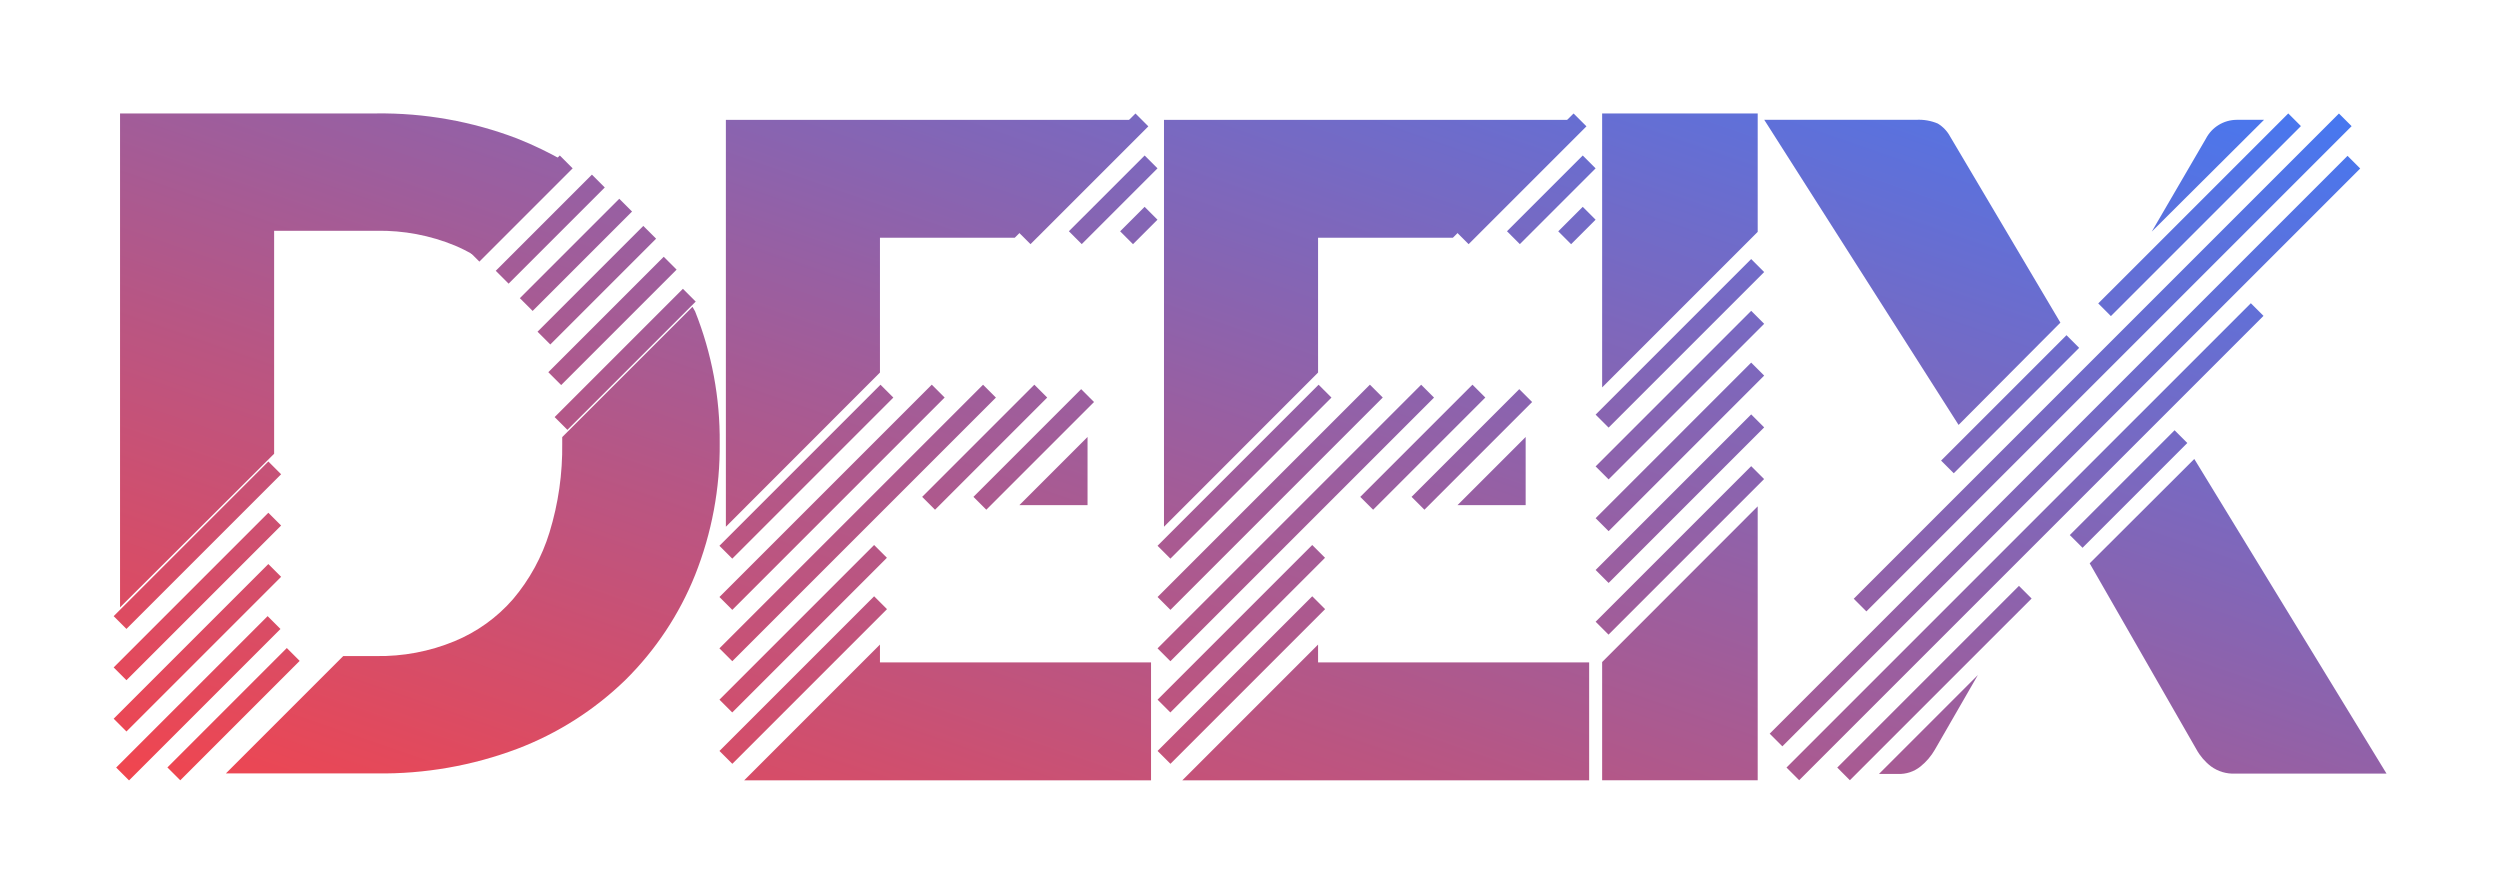
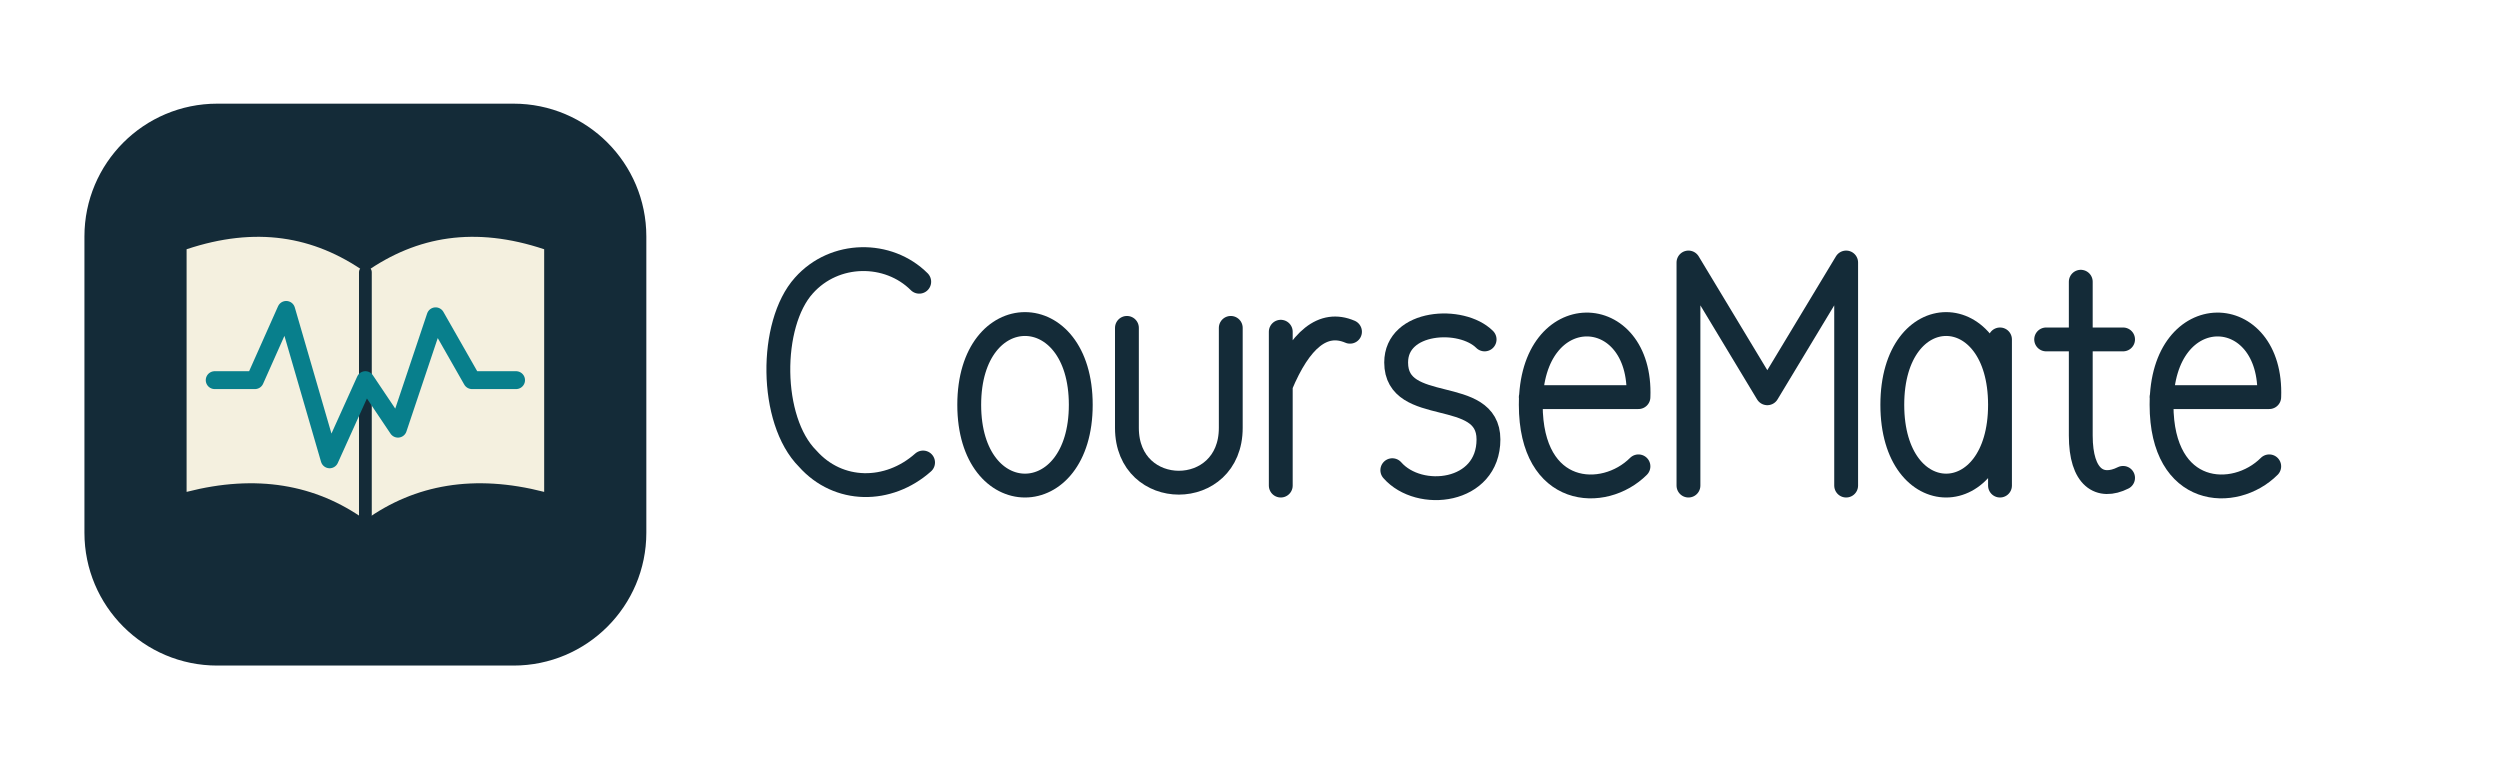
- <svg xmlns="http://www.w3.org/2000/svg" version="1.0" x="0" y="0" width="2400" height="858.117" viewBox="85.655 94.844 168.69 60.315" preserveAspectRatio="xMidYMid meet" color-interpolation-filters="sRGB">
-   <g>
-     <defs>
-       <linearGradient id="92" x1="0%" y1="0%" x2="100%" y2="0%">
-         <stop offset="0%" stop-color="#fa71cd" />
-         <stop offset="100%" stop-color="#9b59b6" />
-       </linearGradient>
-       <linearGradient id="93" x1="0%" y1="0%" x2="100%" y2="0%">
-         <stop offset="0%" stop-color="#f9d423" />
-         <stop offset="100%" stop-color="#f83600" />
-       </linearGradient>
-       <linearGradient id="94" x1="0%" y1="0%" x2="100%" y2="0%">
-         <stop offset="0%" stop-color="#0064d2" />
-         <stop offset="100%" stop-color="#1cb0f6" />
-       </linearGradient>
-       <linearGradient id="95" x1="0%" y1="0%" x2="100%" y2="0%">
-         <stop offset="0%" stop-color="#f00978" />
-         <stop offset="100%" stop-color="#3f51b1" />
-       </linearGradient>
-       <linearGradient id="96" x1="0%" y1="0%" x2="100%" y2="0%">
-         <stop offset="0%" stop-color="#7873f5" />
-         <stop offset="100%" stop-color="#ec77ab" />
-       </linearGradient>
-       <linearGradient id="97" x1="0%" y1="0%" x2="100%" y2="0%">
-         <stop offset="0%" stop-color="#f9d423" />
-         <stop offset="100%" stop-color="#e14fad" />
-       </linearGradient>
-       <linearGradient id="98" x1="0%" y1="0%" x2="100%" y2="0%">
-         <stop offset="0%" stop-color="#009efd" />
-         <stop offset="100%" stop-color="#2af598" />
-       </linearGradient>
-       <linearGradient id="99" x1="0%" y1="0%" x2="100%" y2="0%">
-         <stop offset="0%" stop-color="#ffcc00" />
-         <stop offset="100%" stop-color="#00b140" />
-       </linearGradient>
-       <linearGradient id="100" x1="0%" y1="0%" x2="100%" y2="0%">
-         <stop offset="0%" stop-color="#d51007" />
-         <stop offset="100%" stop-color="#ff8177" />
-       </linearGradient>
-       <linearGradient id="102" x1="0%" y1="0%" x2="100%" y2="0%">
-         <stop offset="0%" stop-color="#a2b6df" />
-         <stop offset="100%" stop-color="#0c3483" />
-       </linearGradient>
-       <linearGradient id="103" x1="0%" y1="0%" x2="100%" y2="0%">
-         <stop offset="0%" stop-color="#7ac5d8" />
-         <stop offset="100%" stop-color="#eea2a2" />
-       </linearGradient>
-       <linearGradient id="104" x1="0%" y1="0%" x2="100%" y2="0%">
-         <stop offset="0%" stop-color="#00ecbc" />
-         <stop offset="100%" stop-color="#007adf" />
-       </linearGradient>
-       <linearGradient id="105" x1="0%" y1="0%" x2="100%" y2="0%">
-         <stop offset="0%" stop-color="#b88746" />
-         <stop offset="100%" stop-color="#fdf5a6" />
-       </linearGradient>
-     </defs>
-     <g fill="#341b14" class="iconlettersvg-g iconlettersvg" transform="translate(93.30875,102.4981)">
-       <g mask="url(#032471e8-459a-4c7d-9d8b-7a8f16d9990f)">
-         <g class="tp-name">
-           <g transform="scale(1)">
-             <g transform="translate(0, 0)">
-               <g class="name-imagesvg">
-                 <g>
-                   <rect fill="#341b14" fill-opacity="0" stroke-width="2" x="0" y="0" width="40.888" height="45" class="image-rect" />
-                   <svg x="0" y="0" width="40.888" height="45" filtersec="colorsb5484998022" class="image-svg-svg primary" style="overflow: visible;">
-                     <svg viewBox="0 0 51.61 56.83">
-                       <path fill="#000000" d="M4.585 55.73L14.76 45.555l1.096 1.096L5.681 56.826zM.22 55.741l12.905-12.904 1.096 1.096L1.316 56.837zM.006 51.579l13.18-13.18 1.09 1.088-13.181 13.18zM.006 47.209l13.18-13.18 1.089 1.088-13.18 13.18zM.006 42.839l13.18-13.18 1.089 1.088-13.18 13.18zM37.583 25.875l10.932-10.931 1.09 1.089-10.933 10.931zM37.045 22.05l9.836-9.836 1.096 1.096-9.836 9.836zM36.125 18.6l9.015-9.015 1.09 1.089-9.016 9.015zM34.62 15.742l8.472-8.471L44.18 8.36l-8.471 8.47zM32.565 13.41l8.195-8.195 1.096 1.096-8.195 8.195zM30.075 11.531l7.948-7.948 1.096 1.096-7.948 7.948z" />
-                       <path d="M49.33 16.48l-11.1 11.1v.54a24.67 24.67 0 0 1-1.08 7.57 16.14 16.14 0 0 1-3.11 5.7 13.38 13.38 0 0 1-5 3.59 16.75 16.75 0 0 1-6.68 1.26h-2.79l-10 10h12.84a32.72 32.72 0 0 0 12-2.1 27 27 0 0 0 9.21-5.87 26.38 26.38 0 0 0 5.93-8.93 29.58 29.58 0 0 0 2.1-11.26 29.48 29.48 0 0 0-2.1-11.22z" fill="#000000" />
-                       <path d="M13.68 10h8.73a16.75 16.75 0 0 1 6.68 1.26 13.12 13.12 0 0 1 1.5.75l7.91-7.88a31 31 0 0 0-4.13-2A32.51 32.51 0 0 0 22.41 0H.55v42.09L13.68 29z" fill="#000000" />
-                     </svg>
-                   </svg>
-                 </g>
-               </g>
-             </g>
-             <g transform="translate(40.88835, 0)">
-               <g class="name-imagesvg">
-                 <g>
-                   <rect fill="#341b14" fill-opacity="0" stroke-width="2" x="0" y="0" width="29.562" height="45" class="image-rect" />
-                   <svg x="0" y="0" width="29.562" height="45" filtersec="colorsb4051642548" class="image-svg-svg primary" style="overflow: visible;">
-                     <svg viewBox="0 0 37.33 56.83">
-                       <path fill="#000000" d="M13.68 10.59h11.49L35.22.55H.55v34.67l13.13-13.14V10.59zM34.147 10.046l2.086-2.086 1.096 1.096-2.086 2.086zM29.779 10.04l6.456-6.455L37.33 4.68l-6.456 6.456z" />
-                       <path fill="#000000" d="M25.413 10.045L35.453.005 36.55 1.1 26.509 11.14z" />
-                       <path fill="#000000" d="M31.37 33.38v-5.81l-5.81 5.81h5.81zM13.68 45.26L2.11 56.83h34.67V46.78h-23.1v-1.52z" />
-                       <path fill="#000000" d="M21.647 32.673l9.178-9.178 1.096 1.096-9.178 9.178zM.003 54.326l13.18-13.18 1.097 1.096L1.1 55.422zM17.276 32.675l9.56-9.56 1.096 1.096-9.56 9.56zM.003 49.956l13.18-13.18 1.09 1.089-13.181 13.18zM0 45.583l22.465-22.465 1.096 1.096L1.096 46.679zM.002 41.208l18.095-18.095 1.096 1.096L1.098 42.304zM0 36.843l13.725-13.725 1.096 1.096L1.096 37.939z" />
-                     </svg>
-                   </svg>
-                 </g>
-               </g>
-             </g>
-             <g transform="translate(70.45048, 0)">
-               <g class="name-imagesvg">
-                 <g>
-                   <rect fill="#341b14" fill-opacity="0" stroke-width="2" x="0" y="0" width="29.562" height="45" class="image-rect" />
-                   <svg x="0" y="0" width="29.562" height="45" filtersec="colorsb6460649079" class="image-svg-svg primary" style="overflow: visible;">
-                     <svg viewBox="0 0 37.33 56.83">
-                       <path fill="#000000" d="M13.68 10.59h11.49L35.22.55H.55v34.67l13.13-13.14V10.59zM34.147 10.046l2.086-2.086 1.096 1.096-2.086 2.086zM29.779 10.04l6.456-6.455L37.33 4.68l-6.456 6.456z" />
-                       <path fill="#000000" d="M25.413 10.045L35.453.005 36.55 1.1 26.509 11.14z" />
-                       <path fill="#000000" d="M31.37 33.38v-5.81l-5.81 5.81h5.81zM13.68 45.26L2.11 56.83h34.67V46.78h-23.1v-1.52z" />
-                       <path fill="#000000" d="M21.647 32.673l9.178-9.178 1.096 1.096-9.178 9.178zM.003 54.326l13.18-13.18 1.097 1.096L1.1 55.422zM17.276 32.675l9.56-9.56 1.096 1.096-9.56 9.56zM.003 49.956l13.18-13.18 1.09 1.089-13.181 13.18zM0 45.583l22.465-22.465 1.096 1.096L1.096 46.679zM.002 41.208l18.095-18.095 1.096 1.096L1.098 42.304zM0 36.843l13.725-13.725 1.096 1.096L1.096 37.939z" />
-                     </svg>
-                   </svg>
-                 </g>
-               </g>
-             </g>
-             <g transform="translate(100.0126, 0)">
-               <g class="name-imagesvg">
-                 <g>
-                   <rect fill="#341b14" fill-opacity="0" stroke-width="2" x="0" y="0" width="11.376" height="45" class="image-rect" />
-                   <svg x="0" y="0" width="11.376" height="45" filtersec="colorsb4521508456" class="image-svg-svg primary" style="overflow: visible;">
-                     <svg viewBox="0 0 14.23 56.28">
-                       <path fill="#000000" d="M13.68 0H.55v23.12L13.68 9.99V0zM0 42.898l13.13-13.13 1.09 1.088L1.087 43.987zM0 38.528l13.13-13.131 1.096 1.096-13.13 13.131zM0 34.158l13.13-13.131 1.096 1.096-13.13 13.13zM-.001 29.788L13.13 16.657l1.096 1.096-13.131 13.13zM-.001 25.418L13.13 12.287l1.096 1.096-13.131 13.13z" />
-                       <path fill="#000000" d="M.55 46.3v9.98h13.13V33.16L.55 46.3z" />
-                     </svg>
-                   </svg>
-                 </g>
-               </g>
-             </g>
-             <g transform="translate(111.3883, 0)">
-               <g class="name-imagesvg">
-                 <g>
-                   <rect fill="#341b14" fill-opacity="0" stroke-width="2" x="0" y="0" width="41.994" height="45" class="image-rect" />
-                   <svg x="0" y="0" width="41.994" height="45" filtersec="colorsb9194720627" class="image-svg-svg primary" style="overflow: visible;">
-                     <svg viewBox="0 0 53.54 57.38">
-                       <path d="M11.51 56.83a2.9 2.9 0 0 0 1.93-.64 5.15 5.15 0 0 0 1.24-1.45l3.7-6.42-8.51 8.51zM16 2A2.92 2.92 0 0 0 14.93.87a4.19 4.19 0 0 0-1.87-.32H0L16.72 26.8l8.76-8.8zM40.64.55A3 3 0 0 0 38 2.17l-4.66 8L43 .55z" fill="#000000" />
-                       <path d="M28 38.71l9.18 16a4.66 4.66 0 0 0 1.26 1.47 3.24 3.24 0 0 0 2.06.62h13.04L37 29.73z" fill="#000000" />
-                       <path fill="#000000" d="M26.289 36.276l9.015-9.016 1.096 1.096-9.015 9.016zM6.28 56.282l15.633-15.634 1.09 1.09L7.367 57.37zM1.914 56.28l39.952-39.95 1.089 1.088L3.003 57.37zM.468 53.366L50.185 3.649l1.089 1.09L1.557 54.454zM7.699 41.755L49.446.007l1.09 1.089L8.787 42.844zM28.736 16.347L45.084 0l1.089 1.09-16.348 16.347zM15.214 29.87l10.79-10.79 1.09 1.089-10.79 10.79z" />
-                     </svg>
-                   </svg>
-                 </g>
-               </g>
-             </g>
-           </g>
-         </g>
-         <rect v-gra="id" width="165.383" height="57.007" transform="translate(-6, -6)" style="pointer-events:none;" fill="url(#2ea82bd8-1423-4233-9d4e-5ecefab09b99)" />
-       </g>
-     </g>
-     <defs v-gra="od">
-       <filter id="9cbc2a04-119d-4010-b2b7-88c764d0d628" filterUnits="userSpaceOnUse">
-         <feColorMatrix type="matrix" values="0 0 0 0 0.996  0 0 0 0 0.996  0 0 0 0 0.996  0 0 0 1 0" />
-       </filter>
-       <linearGradient x1="0" y1="1" x2="1" y2="0" id="2ea82bd8-1423-4233-9d4e-5ecefab09b99">
-         <stop offset="0%" stop-color="#ff4040" />
-         <stop offset="100%" stop-color="#367bff" />
-       </linearGradient>
-       <filter id="42443b3f1de60f6b6fd3b6a9844b4764" filterUnits="objectBoundingBox">
-         <feColorMatrix type="matrix" values="0 0 0 0 0.996  0 0 0 0 0.996  0 0 0 0 0.996  0 0 0 1 0" />
-       </filter>
-     </defs>
-     <mask v-gra="im" id="032471e8-459a-4c7d-9d8b-7a8f16d9990f">
-       <g filter="url(#9cbc2a04-119d-4010-b2b7-88c764d0d628)">
-         <g class="tp-name">
-           <g transform="scale(1)">
-             <g transform="translate(0, 0)">
-               <g class="name-imagesvg">
-                 <g>
-                   <rect fill="#341b14" fill-opacity="0" stroke-width="2" x="0" y="0" width="40.888" height="45" class="image-rect" />
-                   <svg x="0" y="0" width="40.888" height="45" filtersec="colorsb5484998022" class="image-svg-svg primary" style="overflow: visible;">
-                     <svg viewBox="0 0 51.61 56.83">
-                       <path fill="#000000" d="M4.585 55.73L14.76 45.555l1.096 1.096L5.681 56.826zM.22 55.741l12.905-12.904 1.096 1.096L1.316 56.837zM.006 51.579l13.18-13.18 1.09 1.088-13.181 13.18zM.006 47.209l13.18-13.18 1.089 1.088-13.18 13.18zM.006 42.839l13.18-13.18 1.089 1.088-13.18 13.18zM37.583 25.875l10.932-10.931 1.09 1.089-10.933 10.931zM37.045 22.05l9.836-9.836 1.096 1.096-9.836 9.836zM36.125 18.6l9.015-9.015 1.09 1.089-9.016 9.015zM34.62 15.742l8.472-8.471L44.18 8.36l-8.471 8.47zM32.565 13.41l8.195-8.195 1.096 1.096-8.195 8.195zM30.075 11.531l7.948-7.948 1.096 1.096-7.948 7.948z" />
-                       <path d="M49.33 16.48l-11.1 11.1v.54a24.67 24.67 0 0 1-1.08 7.57 16.14 16.14 0 0 1-3.11 5.7 13.38 13.38 0 0 1-5 3.59 16.75 16.75 0 0 1-6.68 1.26h-2.79l-10 10h12.84a32.72 32.72 0 0 0 12-2.1 27 27 0 0 0 9.21-5.87 26.38 26.38 0 0 0 5.93-8.93 29.58 29.58 0 0 0 2.1-11.26 29.48 29.48 0 0 0-2.1-11.22z" fill="#000000" />
-                       <path d="M13.68 10h8.73a16.75 16.75 0 0 1 6.68 1.26 13.12 13.12 0 0 1 1.5.75l7.91-7.88a31 31 0 0 0-4.13-2A32.51 32.51 0 0 0 22.41 0H.55v42.09L13.68 29z" fill="#000000" />
-                     </svg>
-                   </svg>
-                 </g>
-               </g>
-             </g>
-             <g transform="translate(40.88835, 0)">
-               <g class="name-imagesvg">
-                 <g>
-                   <rect fill="#341b14" fill-opacity="0" stroke-width="2" x="0" y="0" width="29.562" height="45" class="image-rect" />
-                   <svg x="0" y="0" width="29.562" height="45" filtersec="colorsb4051642548" class="image-svg-svg primary" style="overflow: visible;">
-                     <svg viewBox="0 0 37.33 56.83">
-                       <path fill="#000000" d="M13.68 10.59h11.49L35.22.55H.55v34.67l13.13-13.14V10.59zM34.147 10.046l2.086-2.086 1.096 1.096-2.086 2.086zM29.779 10.04l6.456-6.455L37.33 4.68l-6.456 6.456z" />
-                       <path fill="#000000" d="M25.413 10.045L35.453.005 36.55 1.1 26.509 11.14z" />
-                       <path fill="#000000" d="M31.37 33.38v-5.81l-5.81 5.81h5.81zM13.68 45.26L2.11 56.83h34.67V46.78h-23.1v-1.52z" />
-                       <path fill="#000000" d="M21.647 32.673l9.178-9.178 1.096 1.096-9.178 9.178zM.003 54.326l13.18-13.18 1.097 1.096L1.1 55.422zM17.276 32.675l9.56-9.56 1.096 1.096-9.56 9.56zM.003 49.956l13.18-13.18 1.09 1.089-13.181 13.18zM0 45.583l22.465-22.465 1.096 1.096L1.096 46.679zM.002 41.208l18.095-18.095 1.096 1.096L1.098 42.304zM0 36.843l13.725-13.725 1.096 1.096L1.096 37.939z" />
-                     </svg>
-                   </svg>
-                 </g>
-               </g>
-             </g>
-             <g transform="translate(70.45048, 0)">
-               <g class="name-imagesvg">
-                 <g>
-                   <rect fill="#341b14" fill-opacity="0" stroke-width="2" x="0" y="0" width="29.562" height="45" class="image-rect" />
-                   <svg x="0" y="0" width="29.562" height="45" filtersec="colorsb6460649079" class="image-svg-svg primary" style="overflow: visible;">
-                     <svg viewBox="0 0 37.33 56.83">
-                       <path fill="#000000" d="M13.68 10.59h11.49L35.22.55H.55v34.67l13.13-13.14V10.59zM34.147 10.046l2.086-2.086 1.096 1.096-2.086 2.086zM29.779 10.04l6.456-6.455L37.33 4.68l-6.456 6.456z" />
-                       <path fill="#000000" d="M25.413 10.045L35.453.005 36.55 1.1 26.509 11.14z" />
-                       <path fill="#000000" d="M31.37 33.38v-5.81l-5.81 5.81h5.81zM13.68 45.26L2.11 56.83h34.67V46.78h-23.1v-1.52z" />
-                       <path fill="#000000" d="M21.647 32.673l9.178-9.178 1.096 1.096-9.178 9.178zM.003 54.326l13.18-13.18 1.097 1.096L1.1 55.422zM17.276 32.675l9.56-9.56 1.096 1.096-9.56 9.56zM.003 49.956l13.18-13.18 1.09 1.089-13.181 13.18zM0 45.583l22.465-22.465 1.096 1.096L1.096 46.679zM.002 41.208l18.095-18.095 1.096 1.096L1.098 42.304zM0 36.843l13.725-13.725 1.096 1.096L1.096 37.939z" />
-                     </svg>
-                   </svg>
-                 </g>
-               </g>
-             </g>
-             <g transform="translate(100.0126, 0)">
-               <g class="name-imagesvg">
-                 <g>
-                   <rect fill="#341b14" fill-opacity="0" stroke-width="2" x="0" y="0" width="11.376" height="45" class="image-rect" />
-                   <svg x="0" y="0" width="11.376" height="45" filtersec="colorsb4521508456" class="image-svg-svg primary" style="overflow: visible;">
-                     <svg viewBox="0 0 14.23 56.28">
-                       <path fill="#000000" d="M13.68 0H.55v23.12L13.68 9.99V0zM0 42.898l13.13-13.13 1.09 1.088L1.087 43.987zM0 38.528l13.13-13.131 1.096 1.096-13.13 13.131zM0 34.158l13.13-13.131 1.096 1.096-13.13 13.13zM-.001 29.788L13.13 16.657l1.096 1.096-13.131 13.13zM-.001 25.418L13.13 12.287l1.096 1.096-13.131 13.13z" />
-                       <path fill="#000000" d="M.55 46.3v9.98h13.13V33.16L.55 46.3z" />
-                     </svg>
-                   </svg>
-                 </g>
-               </g>
-             </g>
-             <g transform="translate(111.3883, 0)">
-               <g class="name-imagesvg">
-                 <g>
-                   <rect fill="#341b14" fill-opacity="0" stroke-width="2" x="0" y="0" width="41.994" height="45" class="image-rect" />
-                   <svg x="0" y="0" width="41.994" height="45" filtersec="colorsb9194720627" class="image-svg-svg primary" style="overflow: visible;">
-                     <svg viewBox="0 0 53.54 57.38">
-                       <path d="M11.51 56.83a2.9 2.9 0 0 0 1.93-.64 5.15 5.15 0 0 0 1.24-1.45l3.7-6.42-8.51 8.51zM16 2A2.92 2.92 0 0 0 14.93.87a4.19 4.19 0 0 0-1.87-.32H0L16.72 26.8l8.76-8.8zM40.64.55A3 3 0 0 0 38 2.17l-4.66 8L43 .55z" fill="#000000" />
-                       <path d="M28 38.71l9.18 16a4.66 4.66 0 0 0 1.26 1.47 3.24 3.24 0 0 0 2.06.62h13.04L37 29.73z" fill="#000000" />
-                       <path fill="#000000" d="M26.289 36.276l9.015-9.016 1.096 1.096-9.015 9.016zM6.28 56.282l15.633-15.634 1.09 1.09L7.367 57.37zM1.914 56.28l39.952-39.95 1.089 1.088L3.003 57.37zM.468 53.366L50.185 3.649l1.089 1.09L1.557 54.454zM7.699 41.755L49.446.007l1.09 1.089L8.787 42.844zM28.736 16.347L45.084 0l1.089 1.09-16.348 16.347zM15.214 29.87l10.79-10.79 1.09 1.089-10.79 10.79z" />
-                     </svg>
-                   </svg>
-                 </g>
-               </g>
-             </g>
-           </g>
-         </g>
-       </g>
-     </mask>
+ <svg xmlns="http://www.w3.org/2000/svg" width="520" height="160" viewBox="0 0 520 160">
+   <svg x="8" y="12" width="136" height="136" viewBox="0 0 1024 1024">
+     <rect x="72" y="72" width="880" height="880" rx="208" fill="#142b38" />
+     <path d="M232 300c108-36 199-21 280 36 81-57 172-72 280-36v380c-109-28-202-12-280 44-78-56-171-72-280-44Z" fill="#f4f0df" />
+     <path d="M512 336v388" fill="none" stroke="#142b38" stroke-width="20" stroke-linecap="round" />
+     <path d="M276 505h63l49-110 68 234 56-124 51 76 59-176 57 100h69" fill="none" stroke="#087f8c" stroke-width="28" stroke-linecap="round" stroke-linejoin="round" />
+   </svg>
+   <g transform="translate(160 53) scale(.8)" fill="none" stroke="#142b38" stroke-width="6.2" stroke-linecap="round" stroke-linejoin="round">
+     <path transform="translate(0 0)" d="M39 7C31-1 17-1 9 8C0 18 0 43 10 53C18 62 31 62 40 54" />
+     <path transform="translate(49 0)" d="M3 39C3 11 32 11 32 39C32 67 3 67 3 39Z" />
+     <path transform="translate(89 0)" d="M4 19V45C4 64 31 64 31 45V19" />
+     <path transform="translate(129 0)" d="M4 60V20M4 34C9 22 15 17 22 20" />
+     <path transform="translate(159 0)" d="M27 22C21 16 4 17 4 28C4 42 28 34 28 48C28 62 10 64 3 56" />
+     <path transform="translate(195 0)" d="M3 37H31C32 12 3 11 3 39C3 63 22 64 31 55" />
+     <path transform="translate(235 0)" d="M4 60V2L24.5 36L45 2V60" />
+     <path transform="translate(289 0)" d="M31 60V22M31 39C31 11 3 11 3 39C3 67 31 67 31 39Z" />
+     <path transform="translate(329 0)" d="M12 7V47C12 58 17 61 23 58M3 22H23" />
+     <path transform="translate(359 0)" d="M3 37H31C32 12 3 11 3 39C3 63 22 64 31 55" />
  </g>
</svg>
